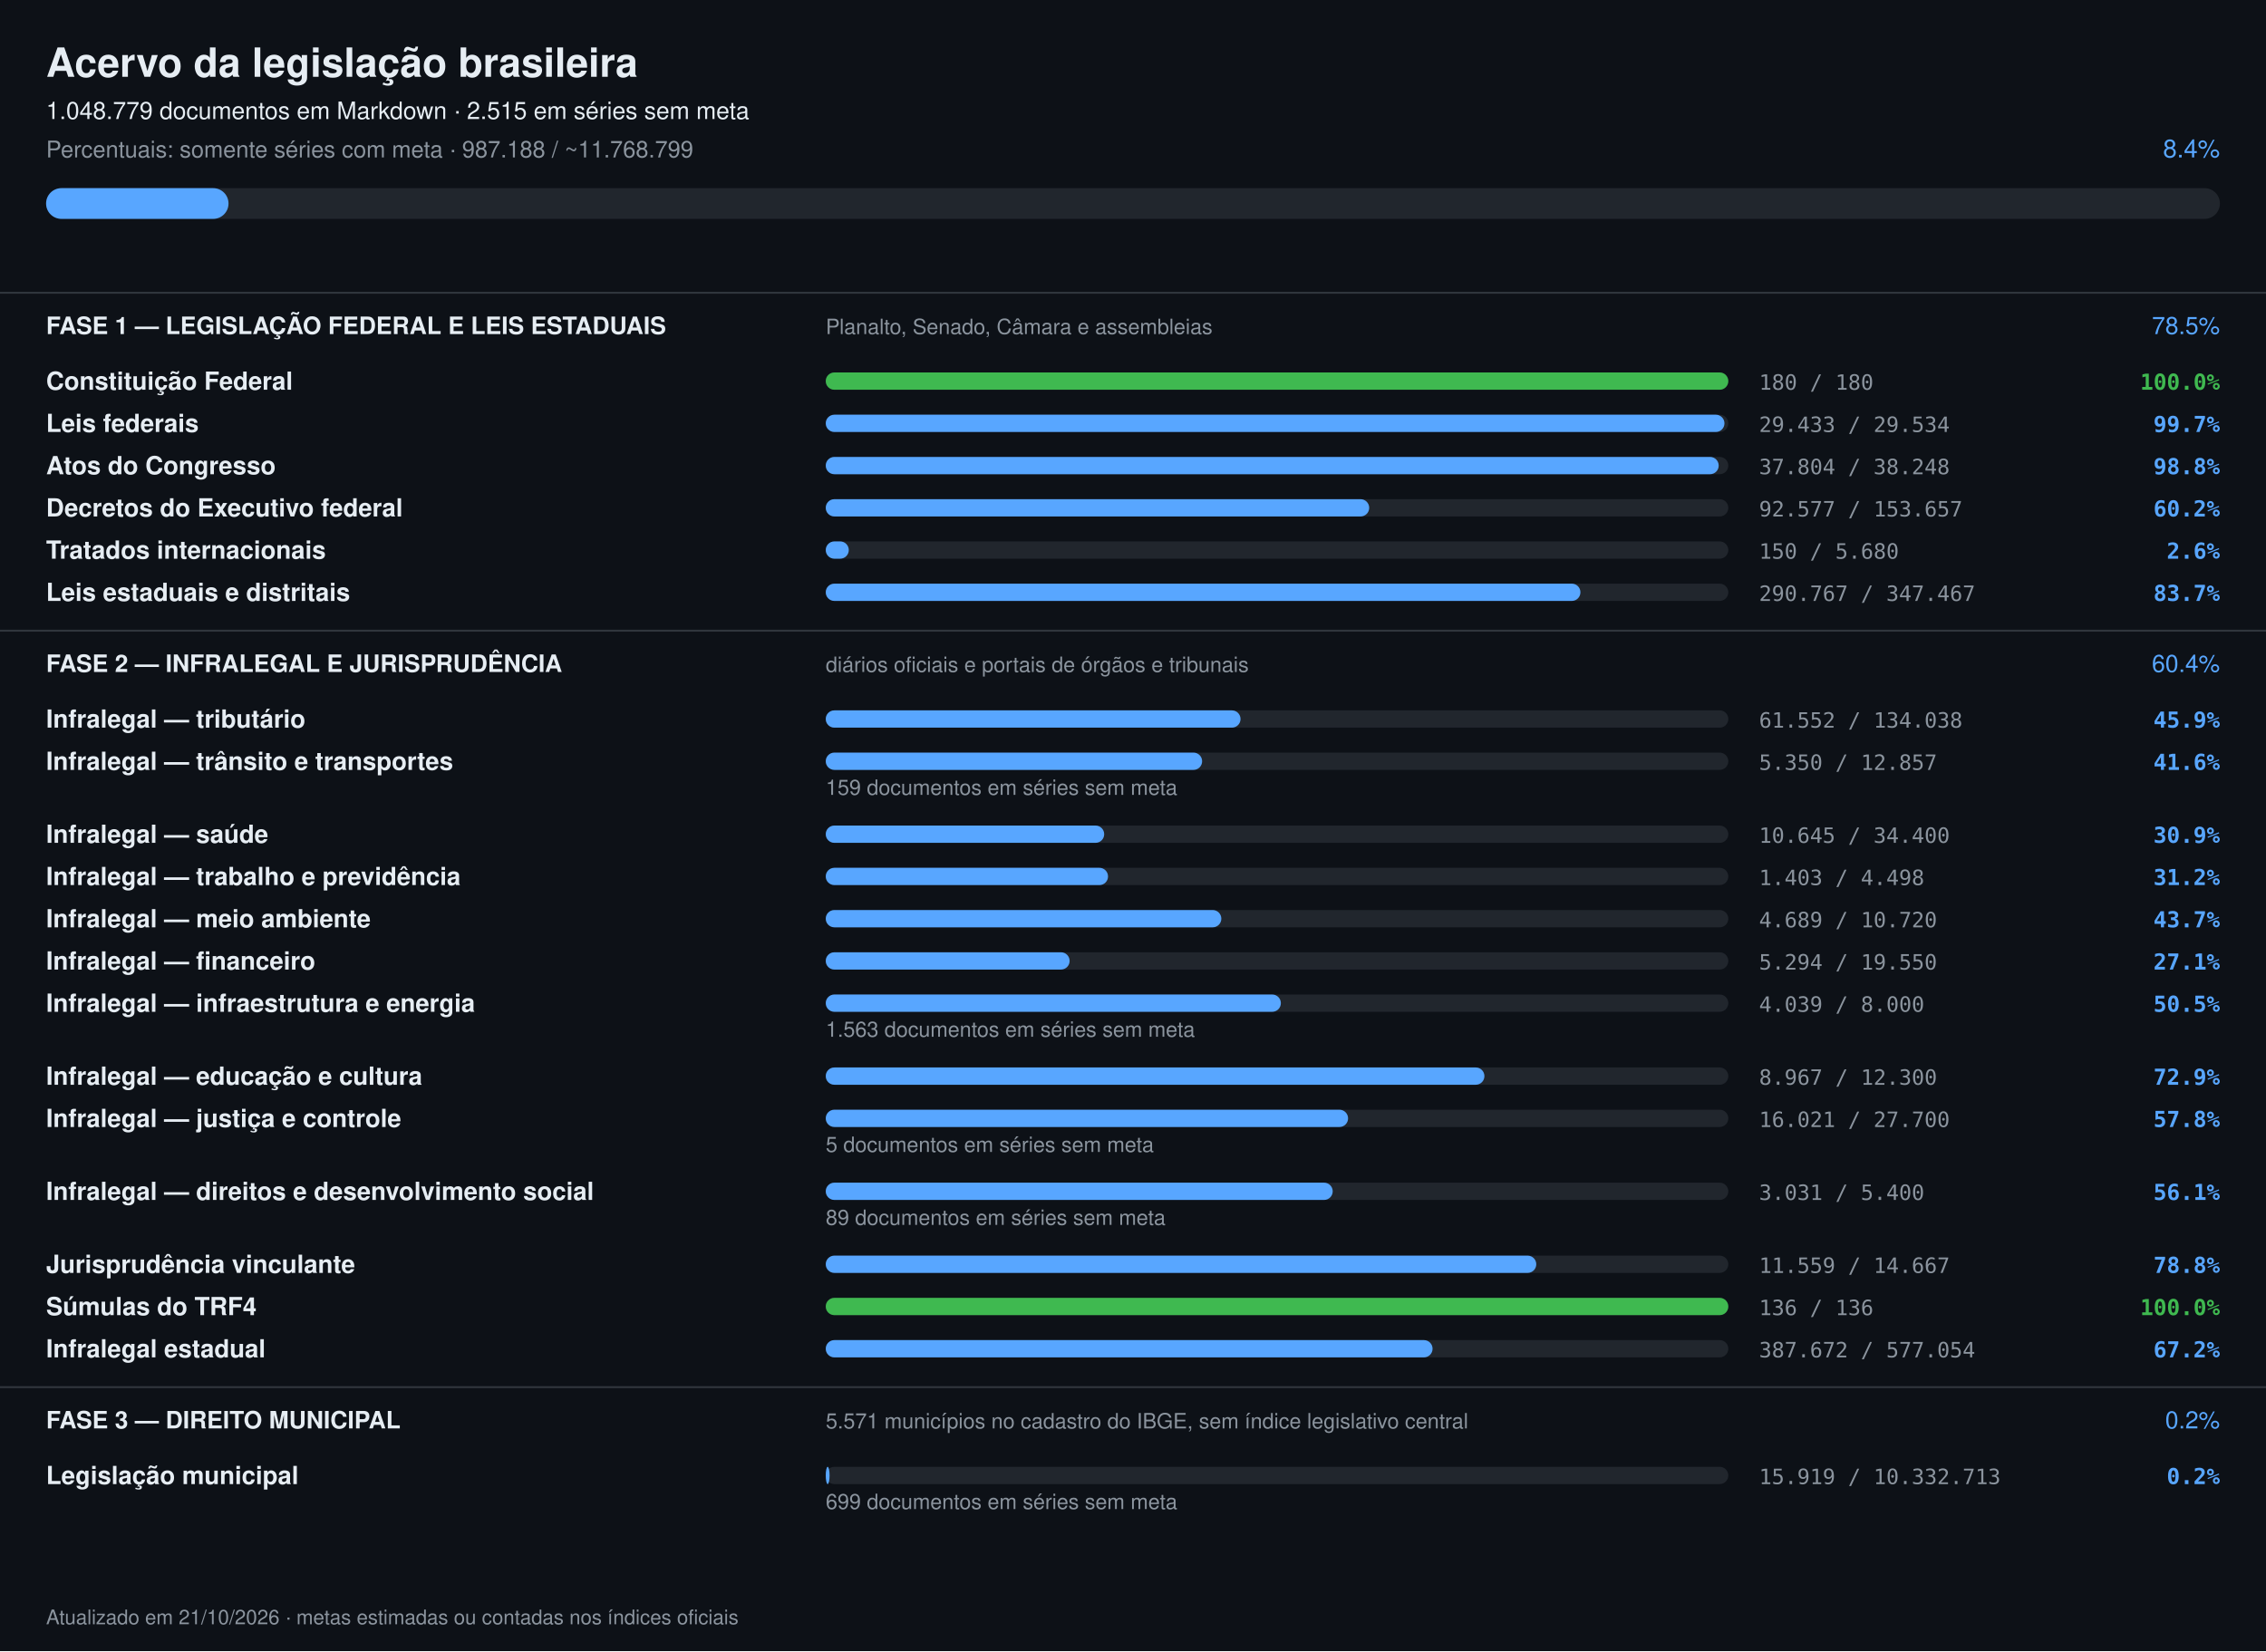
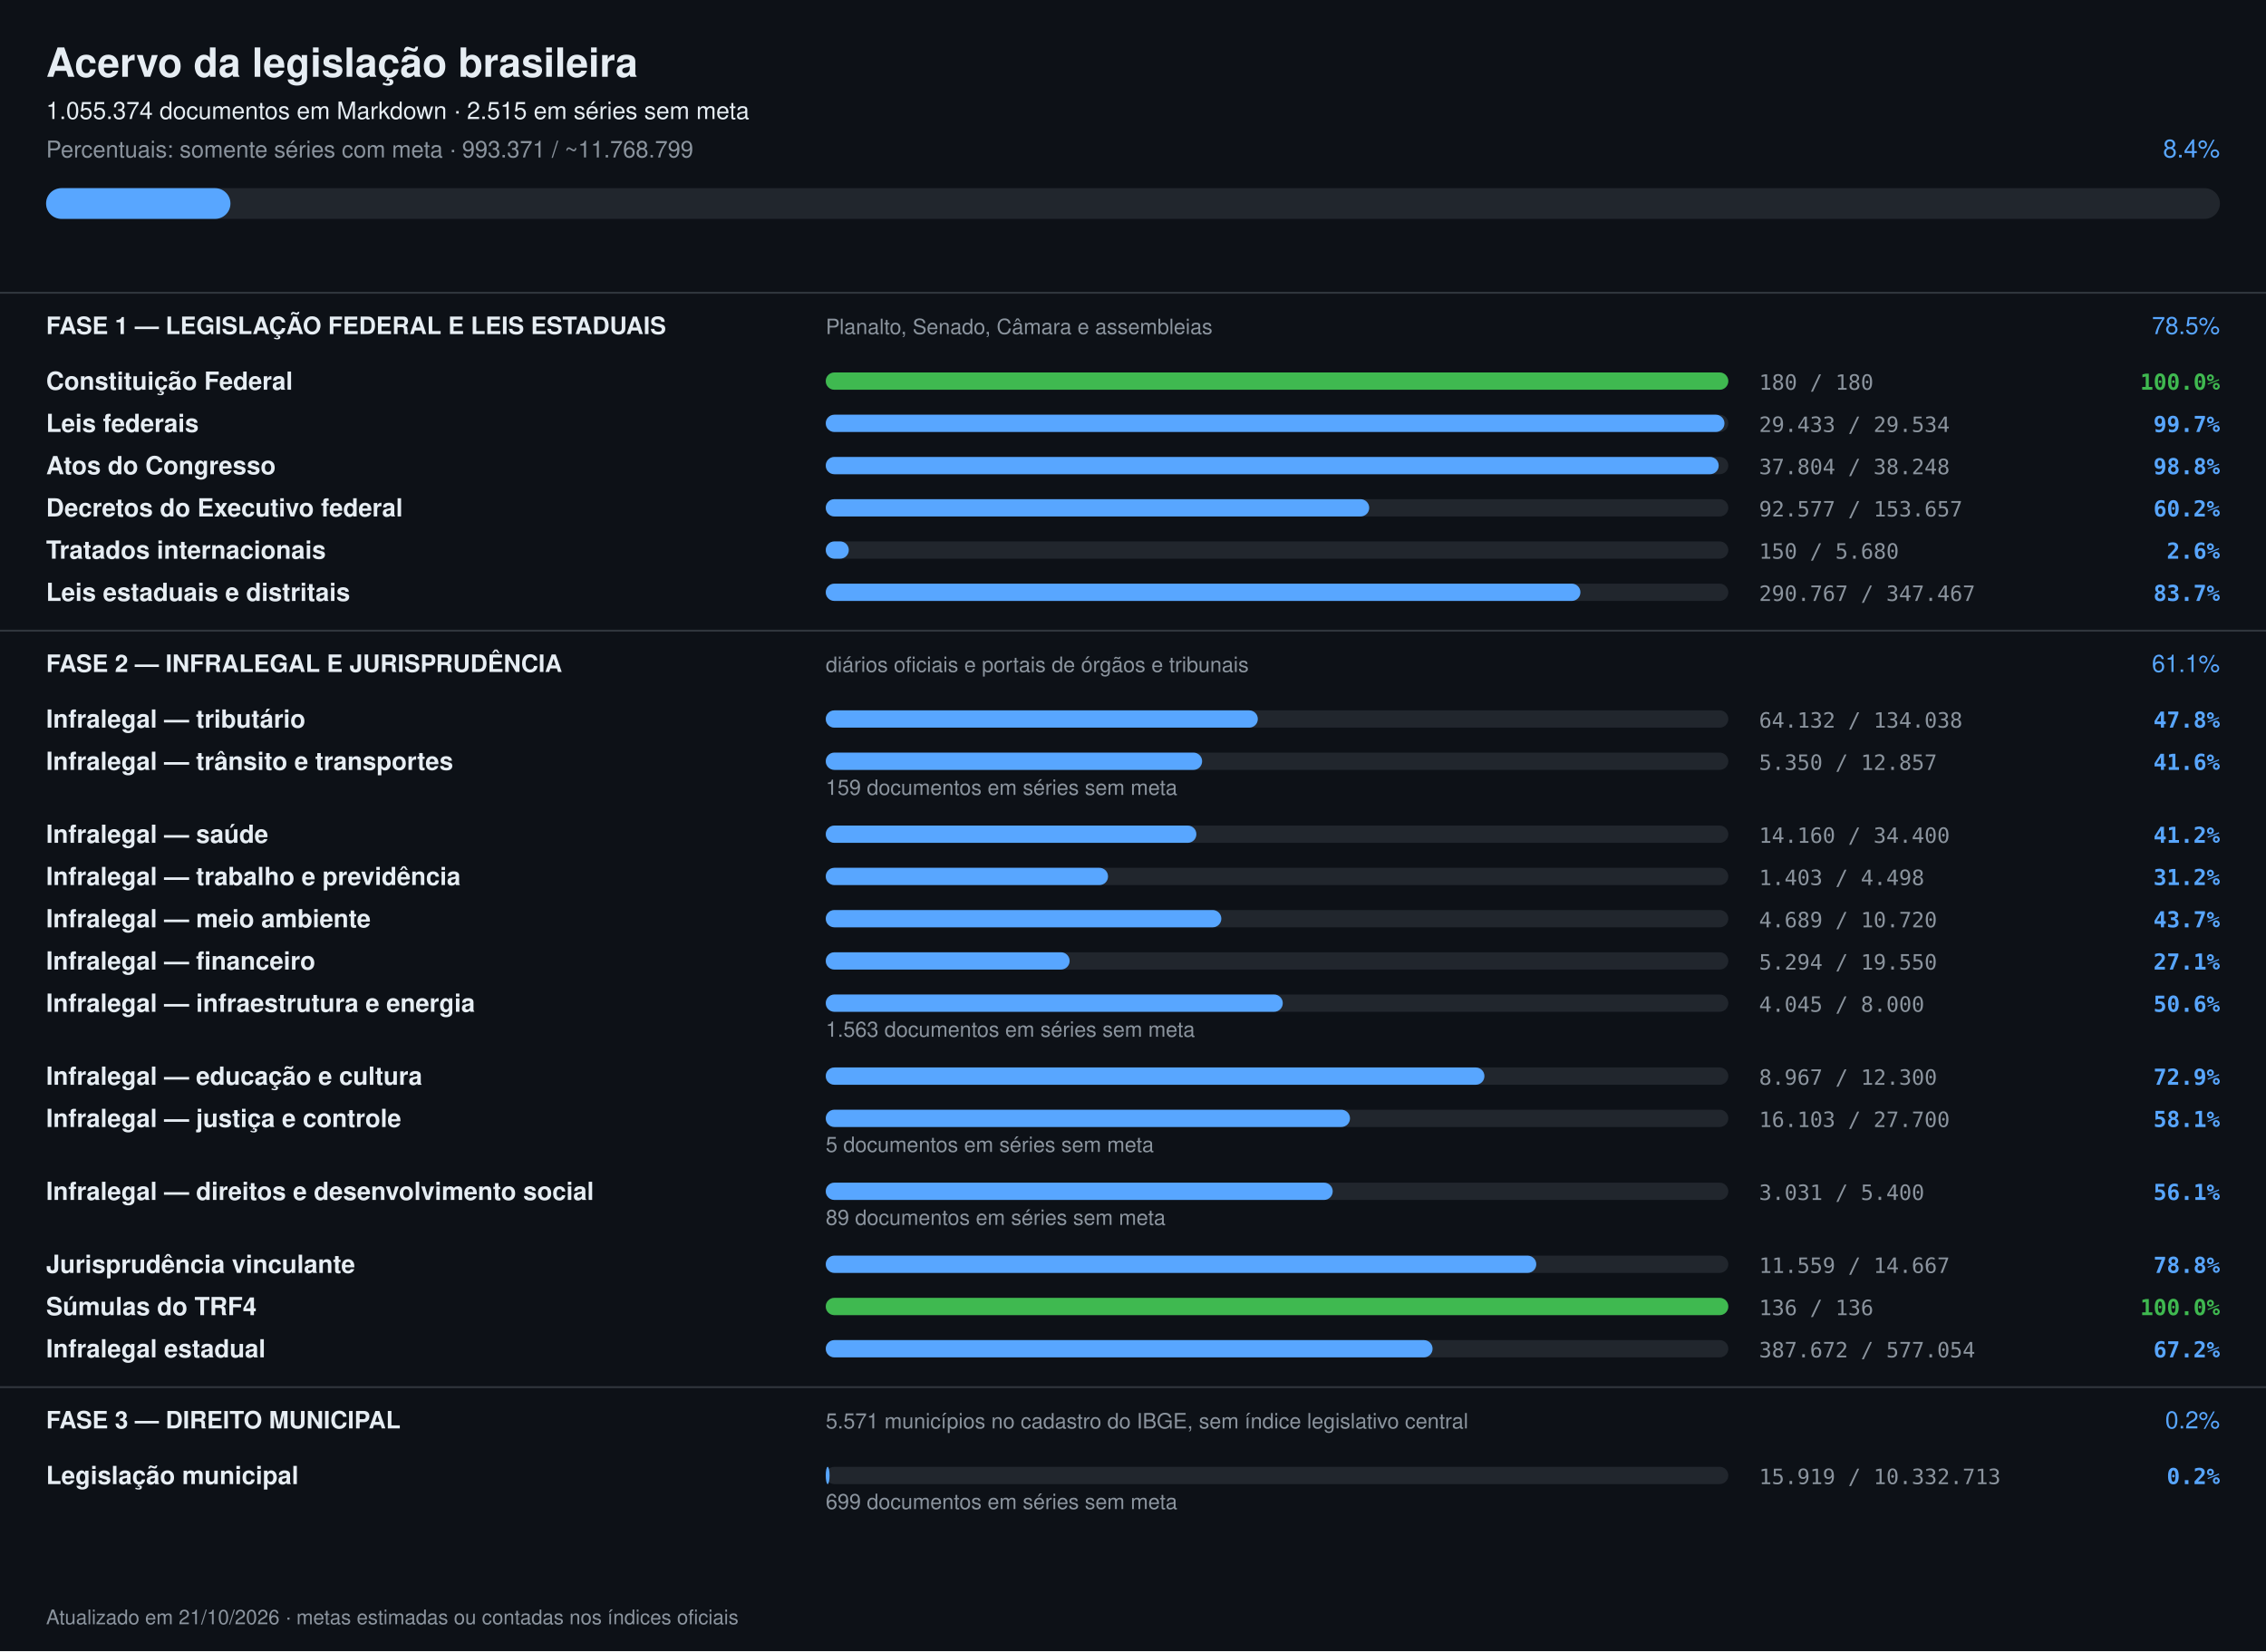
<svg xmlns="http://www.w3.org/2000/svg" width="1180" height="860" viewBox="0 0 1180 860" font-family="-apple-system,Segoe UI,Helvetica,Arial,sans-serif">
  <rect width="1180" height="860" fill="#0d1117" />
  <text x="24" y="40" font-size="21" font-weight="700" fill="#e6edf3">Acervo da legislação brasileira</text>
-   <text x="24" y="62" font-size="12.5" fill="#e6edf3">1.048.779 documentos em Markdown · 2.515 em séries sem meta</text>
-   <text x="24" y="82" font-size="12" fill="#8b949e">Percentuais: somente séries com meta · 987.188 / ~11.768.799</text>
+   <text x="24" y="62" font-size="12.5" fill="#e6edf3">1.055.374 documentos em Markdown · 2.515 em séries sem meta</text>
+   <text x="24" y="82" font-size="12" fill="#8b949e">Percentuais: somente séries com meta · 993.371 / ~11.768.799</text>
  <text x="1156" y="82" font-size="13" text-anchor="end" fill="#58a6ff">8.4%</text>
  <rect x="24" y="98" width="1132" height="16" rx="8" fill="#21262d" />
-   <rect x="24" y="98" width="95" height="16" rx="8" fill="#58a6ff" />
+   <rect x="24" y="98" width="96" height="16" rx="8" fill="#58a6ff" />
  <rect x="0" y="152" width="1180" height="1" fill="#30363d" />
  <text x="24" y="174" font-size="12.5" font-weight="700" fill="#e6edf3">FASE 1 — LEGISLAÇÃO FEDERAL E LEIS ESTADUAIS</text>
  <text x="430" y="174" font-size="11" fill="#8b949e">Planalto, Senado, Câmara e assembleias</text>
  <text x="1156" y="174" font-size="12.5" text-anchor="end" fill="#58a6ff">78.5%</text>
  <text x="24" y="203" font-size="13" font-weight="600" fill="#e6edf3">Constituição Federal</text>
  <rect x="430" y="194" width="470" height="9" rx="4.5" fill="#21262d" />
  <rect x="430" y="194" width="470" height="9" rx="4.5" fill="#3fb950" />
  <text x="916" y="203" font-size="11" fill="#8b949e" font-family="ui-monospace,monospace">180 / 180</text>
  <text x="1156" y="203" font-size="11.5" text-anchor="end" font-weight="600" fill="#3fb950" font-family="ui-monospace,monospace">100.0%</text>
  <text x="24" y="225" font-size="13" font-weight="600" fill="#e6edf3">Leis federais</text>
  <rect x="430" y="216" width="470" height="9" rx="4.5" fill="#21262d" />
  <rect x="430" y="216" width="468" height="9" rx="4.5" fill="#58a6ff" />
  <text x="916" y="225" font-size="11" fill="#8b949e" font-family="ui-monospace,monospace">29.433 / 29.534</text>
  <text x="1156" y="225" font-size="11.5" text-anchor="end" font-weight="600" fill="#58a6ff" font-family="ui-monospace,monospace">99.7%</text>
  <text x="24" y="247" font-size="13" font-weight="600" fill="#e6edf3">Atos do Congresso</text>
  <rect x="430" y="238" width="470" height="9" rx="4.5" fill="#21262d" />
  <rect x="430" y="238" width="465" height="9" rx="4.5" fill="#58a6ff" />
  <text x="916" y="247" font-size="11" fill="#8b949e" font-family="ui-monospace,monospace">37.804 / 38.248</text>
  <text x="1156" y="247" font-size="11.5" text-anchor="end" font-weight="600" fill="#58a6ff" font-family="ui-monospace,monospace">98.8%</text>
  <text x="24" y="269" font-size="13" font-weight="600" fill="#e6edf3">Decretos do Executivo federal</text>
  <rect x="430" y="260" width="470" height="9" rx="4.5" fill="#21262d" />
  <rect x="430" y="260" width="283" height="9" rx="4.5" fill="#58a6ff" />
  <text x="916" y="269" font-size="11" fill="#8b949e" font-family="ui-monospace,monospace">92.577 / 153.657</text>
  <text x="1156" y="269" font-size="11.5" text-anchor="end" font-weight="600" fill="#58a6ff" font-family="ui-monospace,monospace">60.2%</text>
  <text x="24" y="291" font-size="13" font-weight="600" fill="#e6edf3">Tratados internacionais</text>
  <rect x="430" y="282" width="470" height="9" rx="4.5" fill="#21262d" />
  <rect x="430" y="282" width="12" height="9" rx="4.5" fill="#58a6ff" />
  <text x="916" y="291" font-size="11" fill="#8b949e" font-family="ui-monospace,monospace">150 / 5.680</text>
  <text x="1156" y="291" font-size="11.5" text-anchor="end" font-weight="600" fill="#58a6ff" font-family="ui-monospace,monospace">2.6%</text>
  <text x="24" y="313" font-size="13" font-weight="600" fill="#e6edf3">Leis estaduais e distritais</text>
  <rect x="430" y="304" width="470" height="9" rx="4.5" fill="#21262d" />
  <rect x="430" y="304" width="393" height="9" rx="4.5" fill="#58a6ff" />
  <text x="916" y="313" font-size="11" fill="#8b949e" font-family="ui-monospace,monospace">290.767 / 347.467</text>
  <text x="1156" y="313" font-size="11.5" text-anchor="end" font-weight="600" fill="#58a6ff" font-family="ui-monospace,monospace">83.7%</text>
  <rect x="0" y="328" width="1180" height="1" fill="#30363d" />
  <text x="24" y="350" font-size="12.5" font-weight="700" fill="#e6edf3">FASE 2 — INFRALEGAL E JURISPRUDÊNCIA</text>
  <text x="430" y="350" font-size="11" fill="#8b949e">diários oficiais e portais de órgãos e tribunais</text>
-   <text x="1156" y="350" font-size="12.5" text-anchor="end" fill="#58a6ff">60.4%</text>
+   <text x="1156" y="350" font-size="12.5" text-anchor="end" fill="#58a6ff">61.1%</text>
  <text x="24" y="379" font-size="13" font-weight="600" fill="#e6edf3">Infralegal — tributário</text>
  <rect x="430" y="370" width="470" height="9" rx="4.5" fill="#21262d" />
-   <rect x="430" y="370" width="216" height="9" rx="4.5" fill="#58a6ff" />
-   <text x="916" y="379" font-size="11" fill="#8b949e" font-family="ui-monospace,monospace">61.552 / 134.038</text>
-   <text x="1156" y="379" font-size="11.5" text-anchor="end" font-weight="600" fill="#58a6ff" font-family="ui-monospace,monospace">45.9%</text>
+   <rect x="430" y="370" width="225" height="9" rx="4.5" fill="#58a6ff" />
+   <text x="916" y="379" font-size="11" fill="#8b949e" font-family="ui-monospace,monospace">64.132 / 134.038</text>
+   <text x="1156" y="379" font-size="11.5" text-anchor="end" font-weight="600" fill="#58a6ff" font-family="ui-monospace,monospace">47.8%</text>
  <text x="24" y="401" font-size="13" font-weight="600" fill="#e6edf3">Infralegal — trânsito e transportes</text>
  <rect x="430" y="392" width="470" height="9" rx="4.5" fill="#21262d" />
  <rect x="430" y="392" width="196" height="9" rx="4.5" fill="#58a6ff" />
  <text x="916" y="401" font-size="11" fill="#8b949e" font-family="ui-monospace,monospace">5.350 / 12.857</text>
  <text x="1156" y="401" font-size="11.5" text-anchor="end" font-weight="600" fill="#58a6ff" font-family="ui-monospace,monospace">41.6%</text>
  <text x="430" y="414" font-size="11" fill="#8b949e">159 documentos em séries sem meta</text>
  <text x="24" y="439" font-size="13" font-weight="600" fill="#e6edf3">Infralegal — saúde</text>
  <rect x="430" y="430" width="470" height="9" rx="4.5" fill="#21262d" />
-   <rect x="430" y="430" width="145" height="9" rx="4.5" fill="#58a6ff" />
-   <text x="916" y="439" font-size="11" fill="#8b949e" font-family="ui-monospace,monospace">10.645 / 34.400</text>
-   <text x="1156" y="439" font-size="11.5" text-anchor="end" font-weight="600" fill="#58a6ff" font-family="ui-monospace,monospace">30.9%</text>
+   <rect x="430" y="430" width="193" height="9" rx="4.5" fill="#58a6ff" />
+   <text x="916" y="439" font-size="11" fill="#8b949e" font-family="ui-monospace,monospace">14.160 / 34.400</text>
+   <text x="1156" y="439" font-size="11.5" text-anchor="end" font-weight="600" fill="#58a6ff" font-family="ui-monospace,monospace">41.2%</text>
  <text x="24" y="461" font-size="13" font-weight="600" fill="#e6edf3">Infralegal — trabalho e previdência</text>
  <rect x="430" y="452" width="470" height="9" rx="4.5" fill="#21262d" />
  <rect x="430" y="452" width="147" height="9" rx="4.5" fill="#58a6ff" />
  <text x="916" y="461" font-size="11" fill="#8b949e" font-family="ui-monospace,monospace">1.403 / 4.498</text>
  <text x="1156" y="461" font-size="11.5" text-anchor="end" font-weight="600" fill="#58a6ff" font-family="ui-monospace,monospace">31.2%</text>
  <text x="24" y="483" font-size="13" font-weight="600" fill="#e6edf3">Infralegal — meio ambiente</text>
  <rect x="430" y="474" width="470" height="9" rx="4.5" fill="#21262d" />
  <rect x="430" y="474" width="206" height="9" rx="4.5" fill="#58a6ff" />
  <text x="916" y="483" font-size="11" fill="#8b949e" font-family="ui-monospace,monospace">4.689 / 10.720</text>
  <text x="1156" y="483" font-size="11.5" text-anchor="end" font-weight="600" fill="#58a6ff" font-family="ui-monospace,monospace">43.7%</text>
  <text x="24" y="505" font-size="13" font-weight="600" fill="#e6edf3">Infralegal — financeiro</text>
  <rect x="430" y="496" width="470" height="9" rx="4.5" fill="#21262d" />
  <rect x="430" y="496" width="127" height="9" rx="4.5" fill="#58a6ff" />
  <text x="916" y="505" font-size="11" fill="#8b949e" font-family="ui-monospace,monospace">5.294 / 19.550</text>
  <text x="1156" y="505" font-size="11.5" text-anchor="end" font-weight="600" fill="#58a6ff" font-family="ui-monospace,monospace">27.1%</text>
  <text x="24" y="527" font-size="13" font-weight="600" fill="#e6edf3">Infralegal — infraestrutura e energia</text>
  <rect x="430" y="518" width="470" height="9" rx="4.5" fill="#21262d" />
-   <rect x="430" y="518" width="237" height="9" rx="4.5" fill="#58a6ff" />
-   <text x="916" y="527" font-size="11" fill="#8b949e" font-family="ui-monospace,monospace">4.039 / 8.000</text>
-   <text x="1156" y="527" font-size="11.5" text-anchor="end" font-weight="600" fill="#58a6ff" font-family="ui-monospace,monospace">50.5%</text>
+   <rect x="430" y="518" width="238" height="9" rx="4.5" fill="#58a6ff" />
+   <text x="916" y="527" font-size="11" fill="#8b949e" font-family="ui-monospace,monospace">4.045 / 8.000</text>
+   <text x="1156" y="527" font-size="11.5" text-anchor="end" font-weight="600" fill="#58a6ff" font-family="ui-monospace,monospace">50.6%</text>
  <text x="430" y="540" font-size="11" fill="#8b949e">1.563 documentos em séries sem meta</text>
  <text x="24" y="565" font-size="13" font-weight="600" fill="#e6edf3">Infralegal — educação e cultura</text>
  <rect x="430" y="556" width="470" height="9" rx="4.5" fill="#21262d" />
  <rect x="430" y="556" width="343" height="9" rx="4.5" fill="#58a6ff" />
  <text x="916" y="565" font-size="11" fill="#8b949e" font-family="ui-monospace,monospace">8.967 / 12.300</text>
  <text x="1156" y="565" font-size="11.5" text-anchor="end" font-weight="600" fill="#58a6ff" font-family="ui-monospace,monospace">72.9%</text>
  <text x="24" y="587" font-size="13" font-weight="600" fill="#e6edf3">Infralegal — justiça e controle</text>
  <rect x="430" y="578" width="470" height="9" rx="4.5" fill="#21262d" />
-   <rect x="430" y="578" width="272" height="9" rx="4.5" fill="#58a6ff" />
-   <text x="916" y="587" font-size="11" fill="#8b949e" font-family="ui-monospace,monospace">16.021 / 27.700</text>
-   <text x="1156" y="587" font-size="11.5" text-anchor="end" font-weight="600" fill="#58a6ff" font-family="ui-monospace,monospace">57.8%</text>
+   <rect x="430" y="578" width="273" height="9" rx="4.5" fill="#58a6ff" />
+   <text x="916" y="587" font-size="11" fill="#8b949e" font-family="ui-monospace,monospace">16.103 / 27.700</text>
+   <text x="1156" y="587" font-size="11.5" text-anchor="end" font-weight="600" fill="#58a6ff" font-family="ui-monospace,monospace">58.1%</text>
  <text x="430" y="600" font-size="11" fill="#8b949e">5 documentos em séries sem meta</text>
  <text x="24" y="625" font-size="13" font-weight="600" fill="#e6edf3">Infralegal — direitos e desenvolvimento social</text>
  <rect x="430" y="616" width="470" height="9" rx="4.5" fill="#21262d" />
  <rect x="430" y="616" width="264" height="9" rx="4.5" fill="#58a6ff" />
  <text x="916" y="625" font-size="11" fill="#8b949e" font-family="ui-monospace,monospace">3.031 / 5.400</text>
  <text x="1156" y="625" font-size="11.5" text-anchor="end" font-weight="600" fill="#58a6ff" font-family="ui-monospace,monospace">56.1%</text>
  <text x="430" y="638" font-size="11" fill="#8b949e">89 documentos em séries sem meta</text>
  <text x="24" y="663" font-size="13" font-weight="600" fill="#e6edf3">Jurisprudência vinculante</text>
  <rect x="430" y="654" width="470" height="9" rx="4.5" fill="#21262d" />
  <rect x="430" y="654" width="370" height="9" rx="4.5" fill="#58a6ff" />
  <text x="916" y="663" font-size="11" fill="#8b949e" font-family="ui-monospace,monospace">11.559 / 14.667</text>
  <text x="1156" y="663" font-size="11.5" text-anchor="end" font-weight="600" fill="#58a6ff" font-family="ui-monospace,monospace">78.8%</text>
  <text x="24" y="685" font-size="13" font-weight="600" fill="#e6edf3">Súmulas do TRF4</text>
  <rect x="430" y="676" width="470" height="9" rx="4.5" fill="#21262d" />
  <rect x="430" y="676" width="470" height="9" rx="4.5" fill="#3fb950" />
  <text x="916" y="685" font-size="11" fill="#8b949e" font-family="ui-monospace,monospace">136 / 136</text>
  <text x="1156" y="685" font-size="11.5" text-anchor="end" font-weight="600" fill="#3fb950" font-family="ui-monospace,monospace">100.0%</text>
  <text x="24" y="707" font-size="13" font-weight="600" fill="#e6edf3">Infralegal estadual</text>
  <rect x="430" y="698" width="470" height="9" rx="4.5" fill="#21262d" />
  <rect x="430" y="698" width="316" height="9" rx="4.5" fill="#58a6ff" />
  <text x="916" y="707" font-size="11" fill="#8b949e" font-family="ui-monospace,monospace">387.672 / 577.054</text>
  <text x="1156" y="707" font-size="11.5" text-anchor="end" font-weight="600" fill="#58a6ff" font-family="ui-monospace,monospace">67.2%</text>
  <rect x="0" y="722" width="1180" height="1" fill="#30363d" />
  <text x="24" y="744" font-size="12.5" font-weight="700" fill="#e6edf3">FASE 3 — DIREITO MUNICIPAL</text>
  <text x="430" y="744" font-size="11" fill="#8b949e">5.571 municípios no cadastro do IBGE, sem índice legislativo central</text>
  <text x="1156" y="744" font-size="12.5" text-anchor="end" fill="#58a6ff">0.2%</text>
  <text x="24" y="773" font-size="13" font-weight="600" fill="#e6edf3">Legislação municipal</text>
  <rect x="430" y="764" width="470" height="9" rx="4.5" fill="#21262d" />
  <rect x="430" y="764" width="2" height="9" rx="4.5" fill="#58a6ff" />
  <text x="916" y="773" font-size="11" fill="#8b949e" font-family="ui-monospace,monospace">15.919 / 10.332.713</text>
  <text x="1156" y="773" font-size="11.5" text-anchor="end" font-weight="600" fill="#58a6ff" font-family="ui-monospace,monospace">0.2%</text>
  <text x="430" y="786" font-size="11" fill="#8b949e">699 documentos em séries sem meta</text>
  <text x="24" y="846" font-size="10.5" fill="#8b949e">Atualizado em 21/10/2026 · metas estimadas ou contadas nos índices oficiais</text>
</svg>
